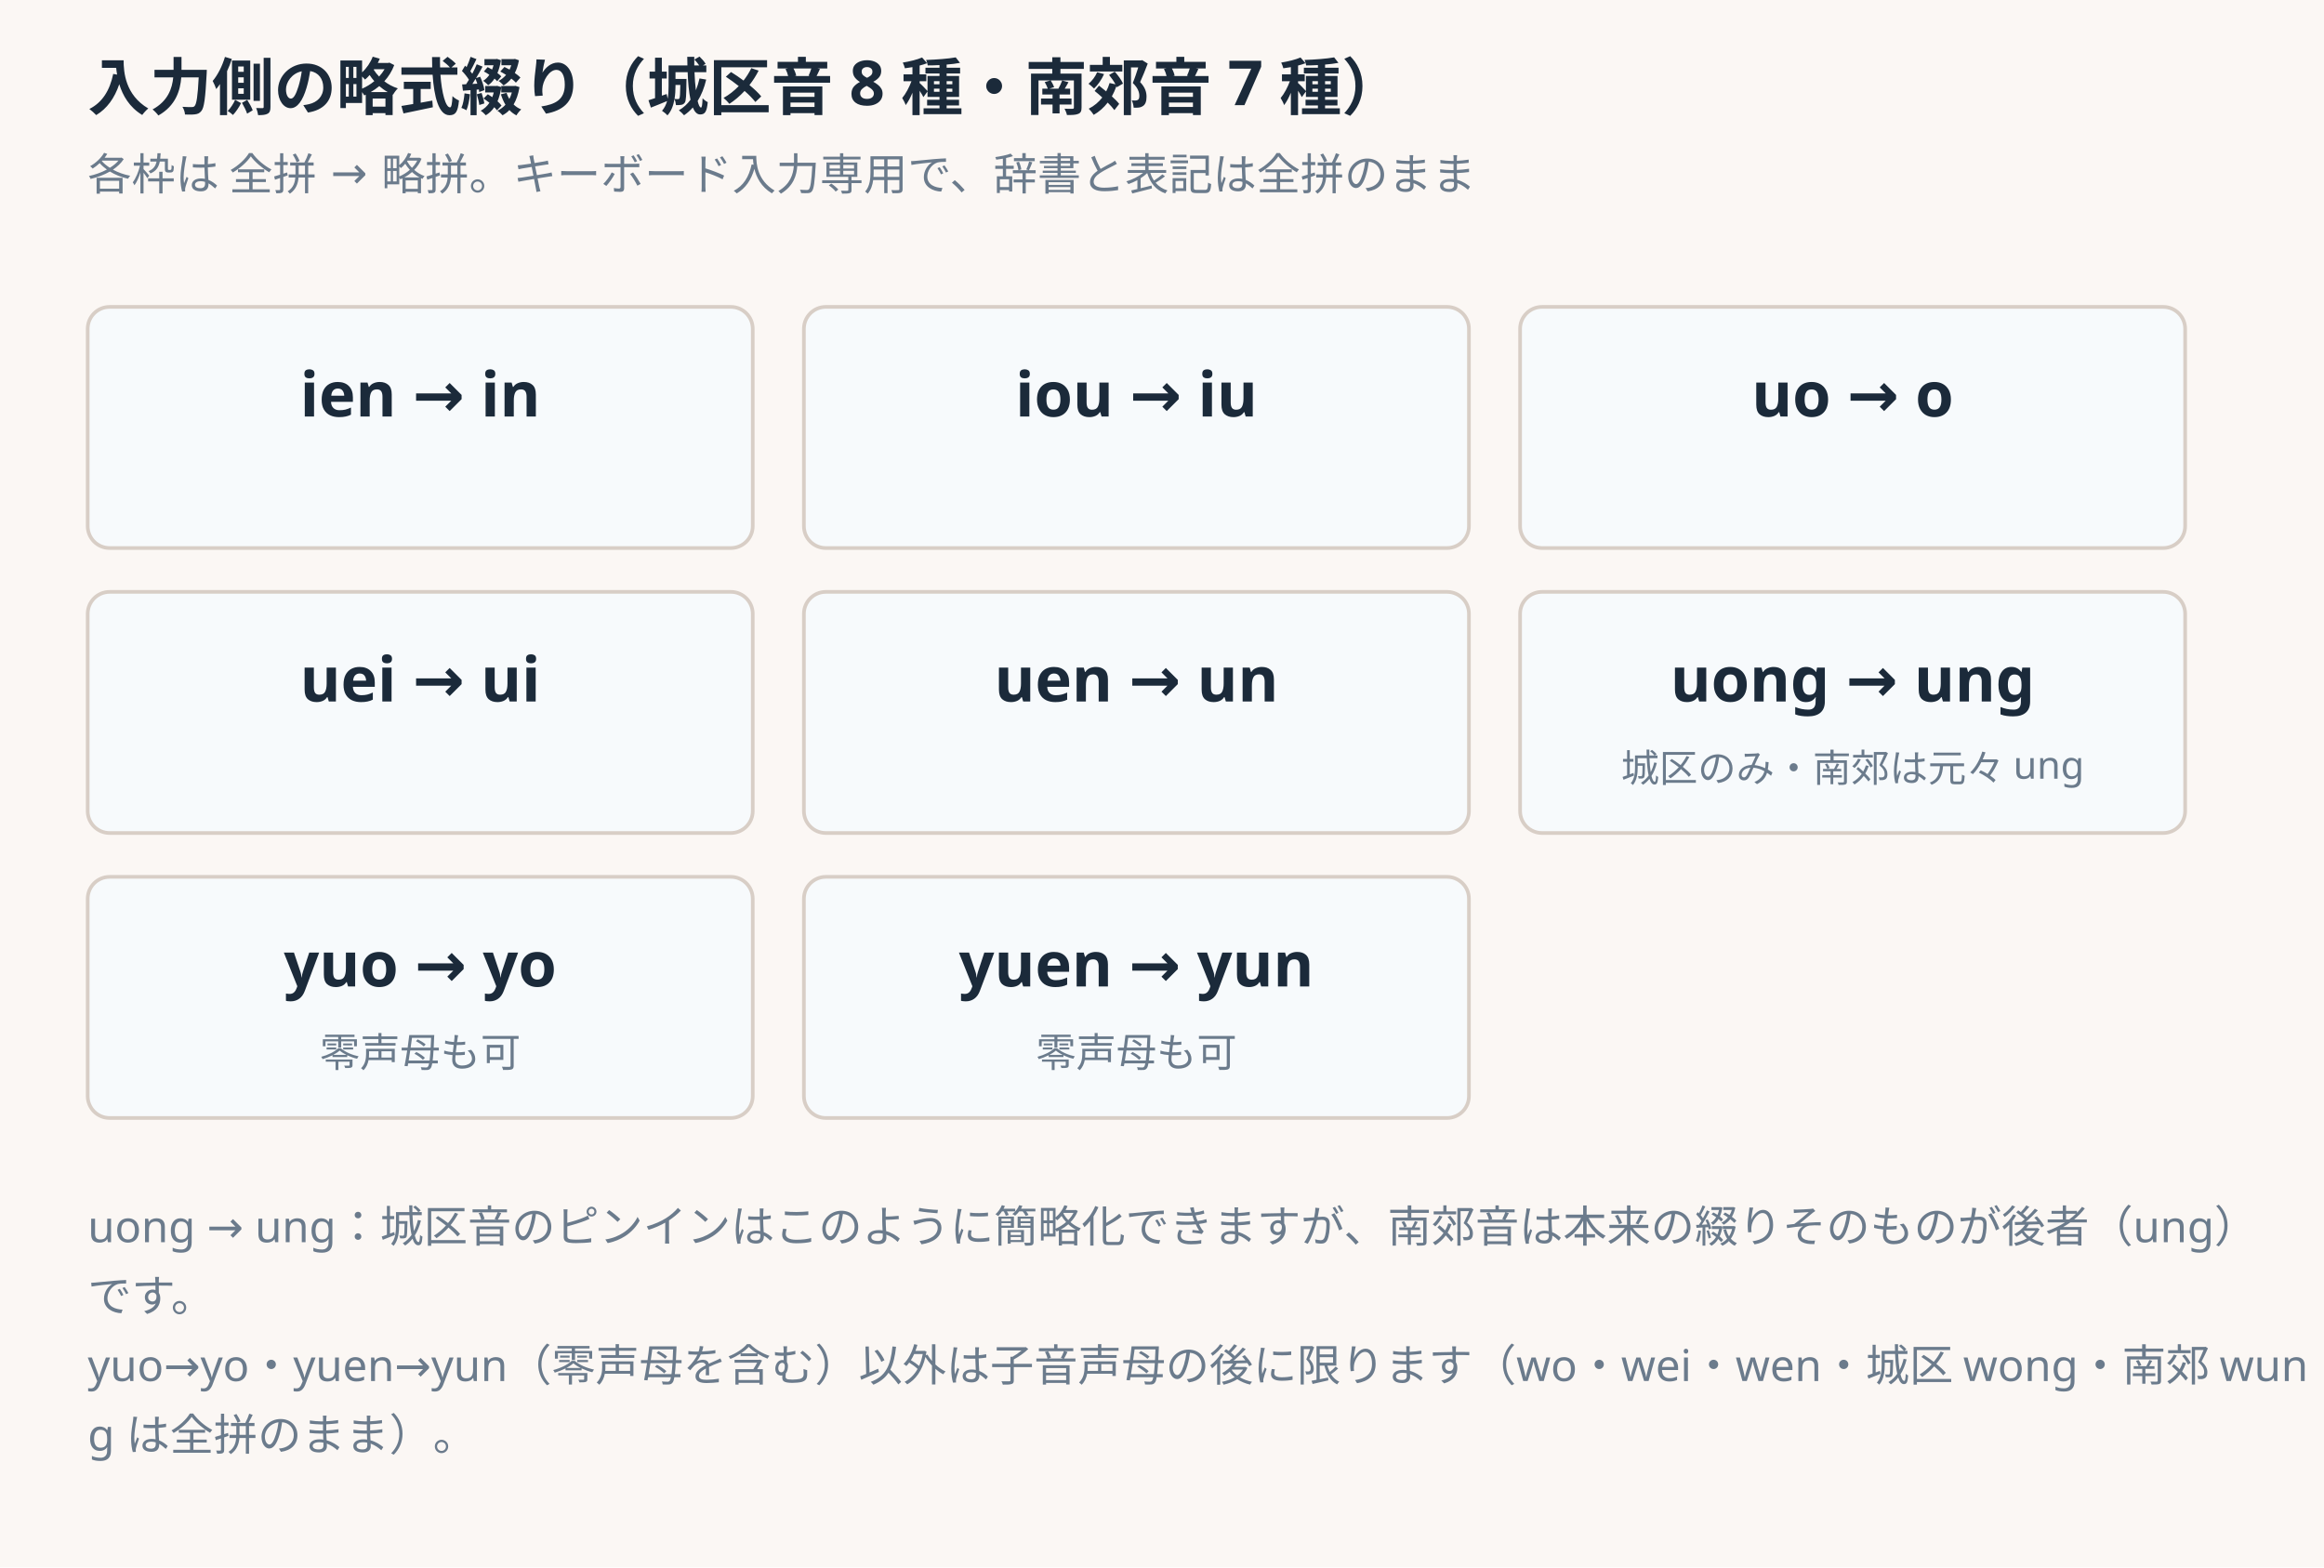
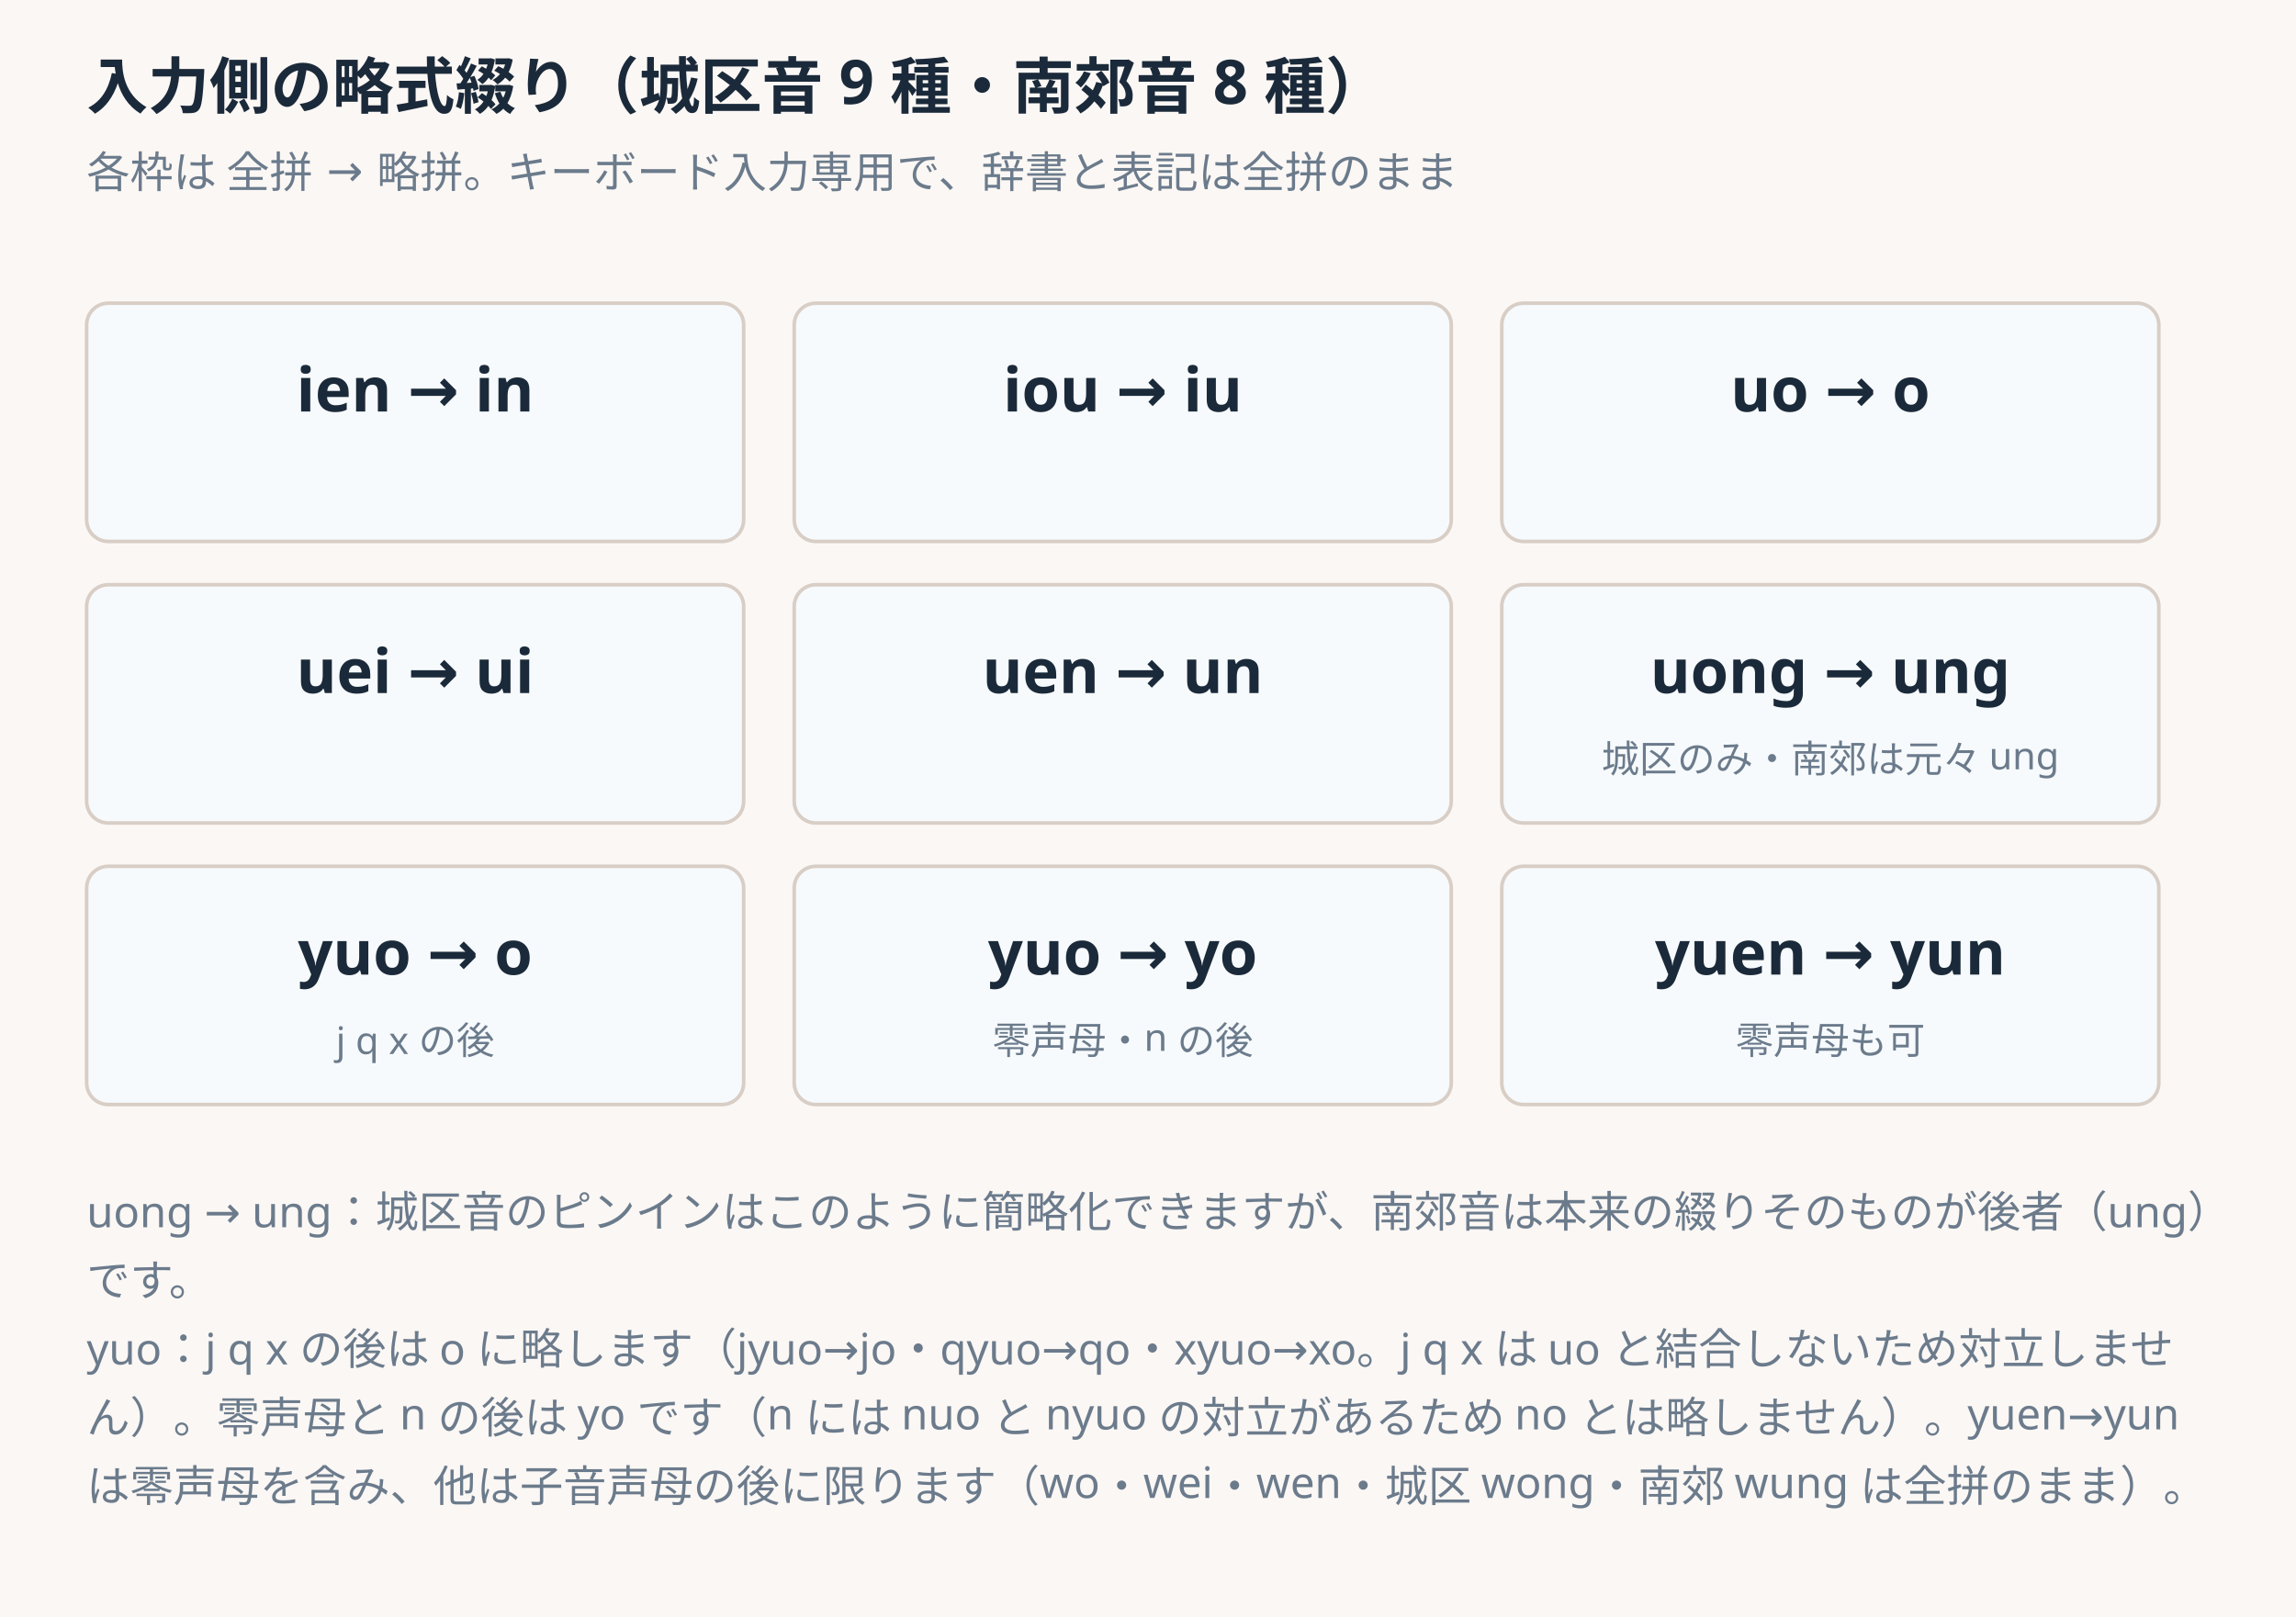
- <svg xmlns="http://www.w3.org/2000/svg" width="636" height="429" viewBox="0 0 636 429" font-family="'Noto Sans JP','Hiragino Sans','Yu Gothic','Meiryo','Noto Sans SC',sans-serif">
-   <rect width="636" height="429" fill="#FBF7F4" />
-   <text x="24" y="30" font-size="17" fill="#1b2a3a" font-weight="bold" text-anchor="start">入力側の略式綴り（城区音 8 種・南郊音 7 種）</text>
+ <svg xmlns="http://www.w3.org/2000/svg" width="636" height="448" viewBox="0 0 636 448" font-family="'Noto Sans JP','Hiragino Sans','Yu Gothic','Meiryo','Noto Sans SC',sans-serif">
+   <rect width="636" height="448" fill="#FBF7F4" />
+   <text x="24" y="30" font-size="17" fill="#1b2a3a" font-weight="bold" text-anchor="start">入力側の略式綴り（城区音 9 種・南郊音 8 種）</text>
  <text x="24" y="52" font-size="12" fill="#6b7b8c" font-weight="normal" text-anchor="start">各枠は 全拼 → 略拼。キーボード入力専用で、辞書と表記は全拼のまま</text>
  <rect x="24" y="84" width="182" height="66" rx="6" fill="#f7fafc" stroke="#d8cec6" />
  <text x="115" y="114" font-size="17" fill="#1b2a3a" font-weight="bold" text-anchor="middle">ien → in</text>
  <rect x="220" y="84" width="182" height="66" rx="6" fill="#f7fafc" stroke="#d8cec6" />
  <text x="311" y="114" font-size="17" fill="#1b2a3a" font-weight="bold" text-anchor="middle">iou → iu</text>
  <rect x="416" y="84" width="182" height="66" rx="6" fill="#f7fafc" stroke="#d8cec6" />
  <text x="507" y="114" font-size="17" fill="#1b2a3a" font-weight="bold" text-anchor="middle">uo → o</text>
  <rect x="24" y="162" width="182" height="66" rx="6" fill="#f7fafc" stroke="#d8cec6" />
  <text x="115" y="192" font-size="17" fill="#1b2a3a" font-weight="bold" text-anchor="middle">uei → ui</text>
  <rect x="220" y="162" width="182" height="66" rx="6" fill="#f7fafc" stroke="#d8cec6" />
  <text x="311" y="192" font-size="17" fill="#1b2a3a" font-weight="bold" text-anchor="middle">uen → un</text>
  <rect x="416" y="162" width="182" height="66" rx="6" fill="#f7fafc" stroke="#d8cec6" />
  <text x="507" y="192" font-size="17" fill="#1b2a3a" font-weight="bold" text-anchor="middle">uong → ung</text>
  <text x="507" y="214" font-size="10.5" fill="#6b7b8c" font-weight="normal" text-anchor="middle">城区のみ・南郊は元々 ung</text>
  <rect x="24" y="240" width="182" height="66" rx="6" fill="#f7fafc" stroke="#d8cec6" />
-   <text x="115" y="270" font-size="17" fill="#1b2a3a" font-weight="bold" text-anchor="middle">yuo → yo</text>
-   <text x="115" y="292" font-size="11" fill="#6b7b8c" font-weight="normal" text-anchor="middle">零声母も可</text>
+   <text x="115" y="270" font-size="17" fill="#1b2a3a" font-weight="bold" text-anchor="middle">yuo → o</text>
+   <text x="115" y="292" font-size="10.5" fill="#6b7b8c" font-weight="normal" text-anchor="middle">j q x の後</text>
  <rect x="220" y="240" width="182" height="66" rx="6" fill="#f7fafc" stroke="#d8cec6" />
-   <text x="311" y="270" font-size="17" fill="#1b2a3a" font-weight="bold" text-anchor="middle">yuen → yun</text>
-   <text x="311" y="292" font-size="11" fill="#6b7b8c" font-weight="normal" text-anchor="middle">零声母も可</text>
+   <text x="311" y="270" font-size="17" fill="#1b2a3a" font-weight="bold" text-anchor="middle">yuo → yo</text>
+   <text x="311" y="292" font-size="10.5" fill="#6b7b8c" font-weight="normal" text-anchor="middle">零声母・n の後</text>
+   <rect x="416" y="240" width="182" height="66" rx="6" fill="#f7fafc" stroke="#d8cec6" />
+   <text x="507" y="270" font-size="17" fill="#1b2a3a" font-weight="bold" text-anchor="middle">yuen → yun</text>
+   <text x="507" y="292" font-size="10.5" fill="#6b7b8c" font-weight="normal" text-anchor="middle">零声母も可</text>
  <text x="24" y="340" font-size="12" fill="#6b7b8c" font-weight="normal" text-anchor="start">uong → ung：城区音のピンインはこのように簡略化できますが、南郊音は本来の綴りそのものが後者（ung）</text>
  <text x="24" y="359" font-size="12" fill="#6b7b8c" font-weight="normal" text-anchor="start">です。</text>
-   <text x="24" y="378" font-size="12" fill="#6b7b8c" font-weight="normal" text-anchor="start">yuo→yo・yuen→yun（零声母を含む）以外は子音声母の後に限ります（wo・wei・wen・城区 wong・南郊 wun</text>
-   <text x="24" y="397" font-size="12" fill="#6b7b8c" font-weight="normal" text-anchor="start">g は全拼のまま）。</text>
+   <text x="24" y="378" font-size="12" fill="#6b7b8c" font-weight="normal" text-anchor="start">yuo：j q x の後は o に略します（jyuo→jo・qyuo→qo・xyuo→xo。j q x は uo と結合しないため対立しませ</text>
+   <text x="24" y="397" font-size="12" fill="#6b7b8c" font-weight="normal" text-anchor="start">ん）。零声母と n の後は yo です（n には nuo と nyuo の対立があるため no とは略しません）。yuen→yun </text>
+   <text x="24" y="416" font-size="12" fill="#6b7b8c" font-weight="normal" text-anchor="start">は零声母を含み、他は子音声母の後に限ります（wo・wei・wen・城区 wong・南郊 wung は全拼のまま）。</text>
</svg>
